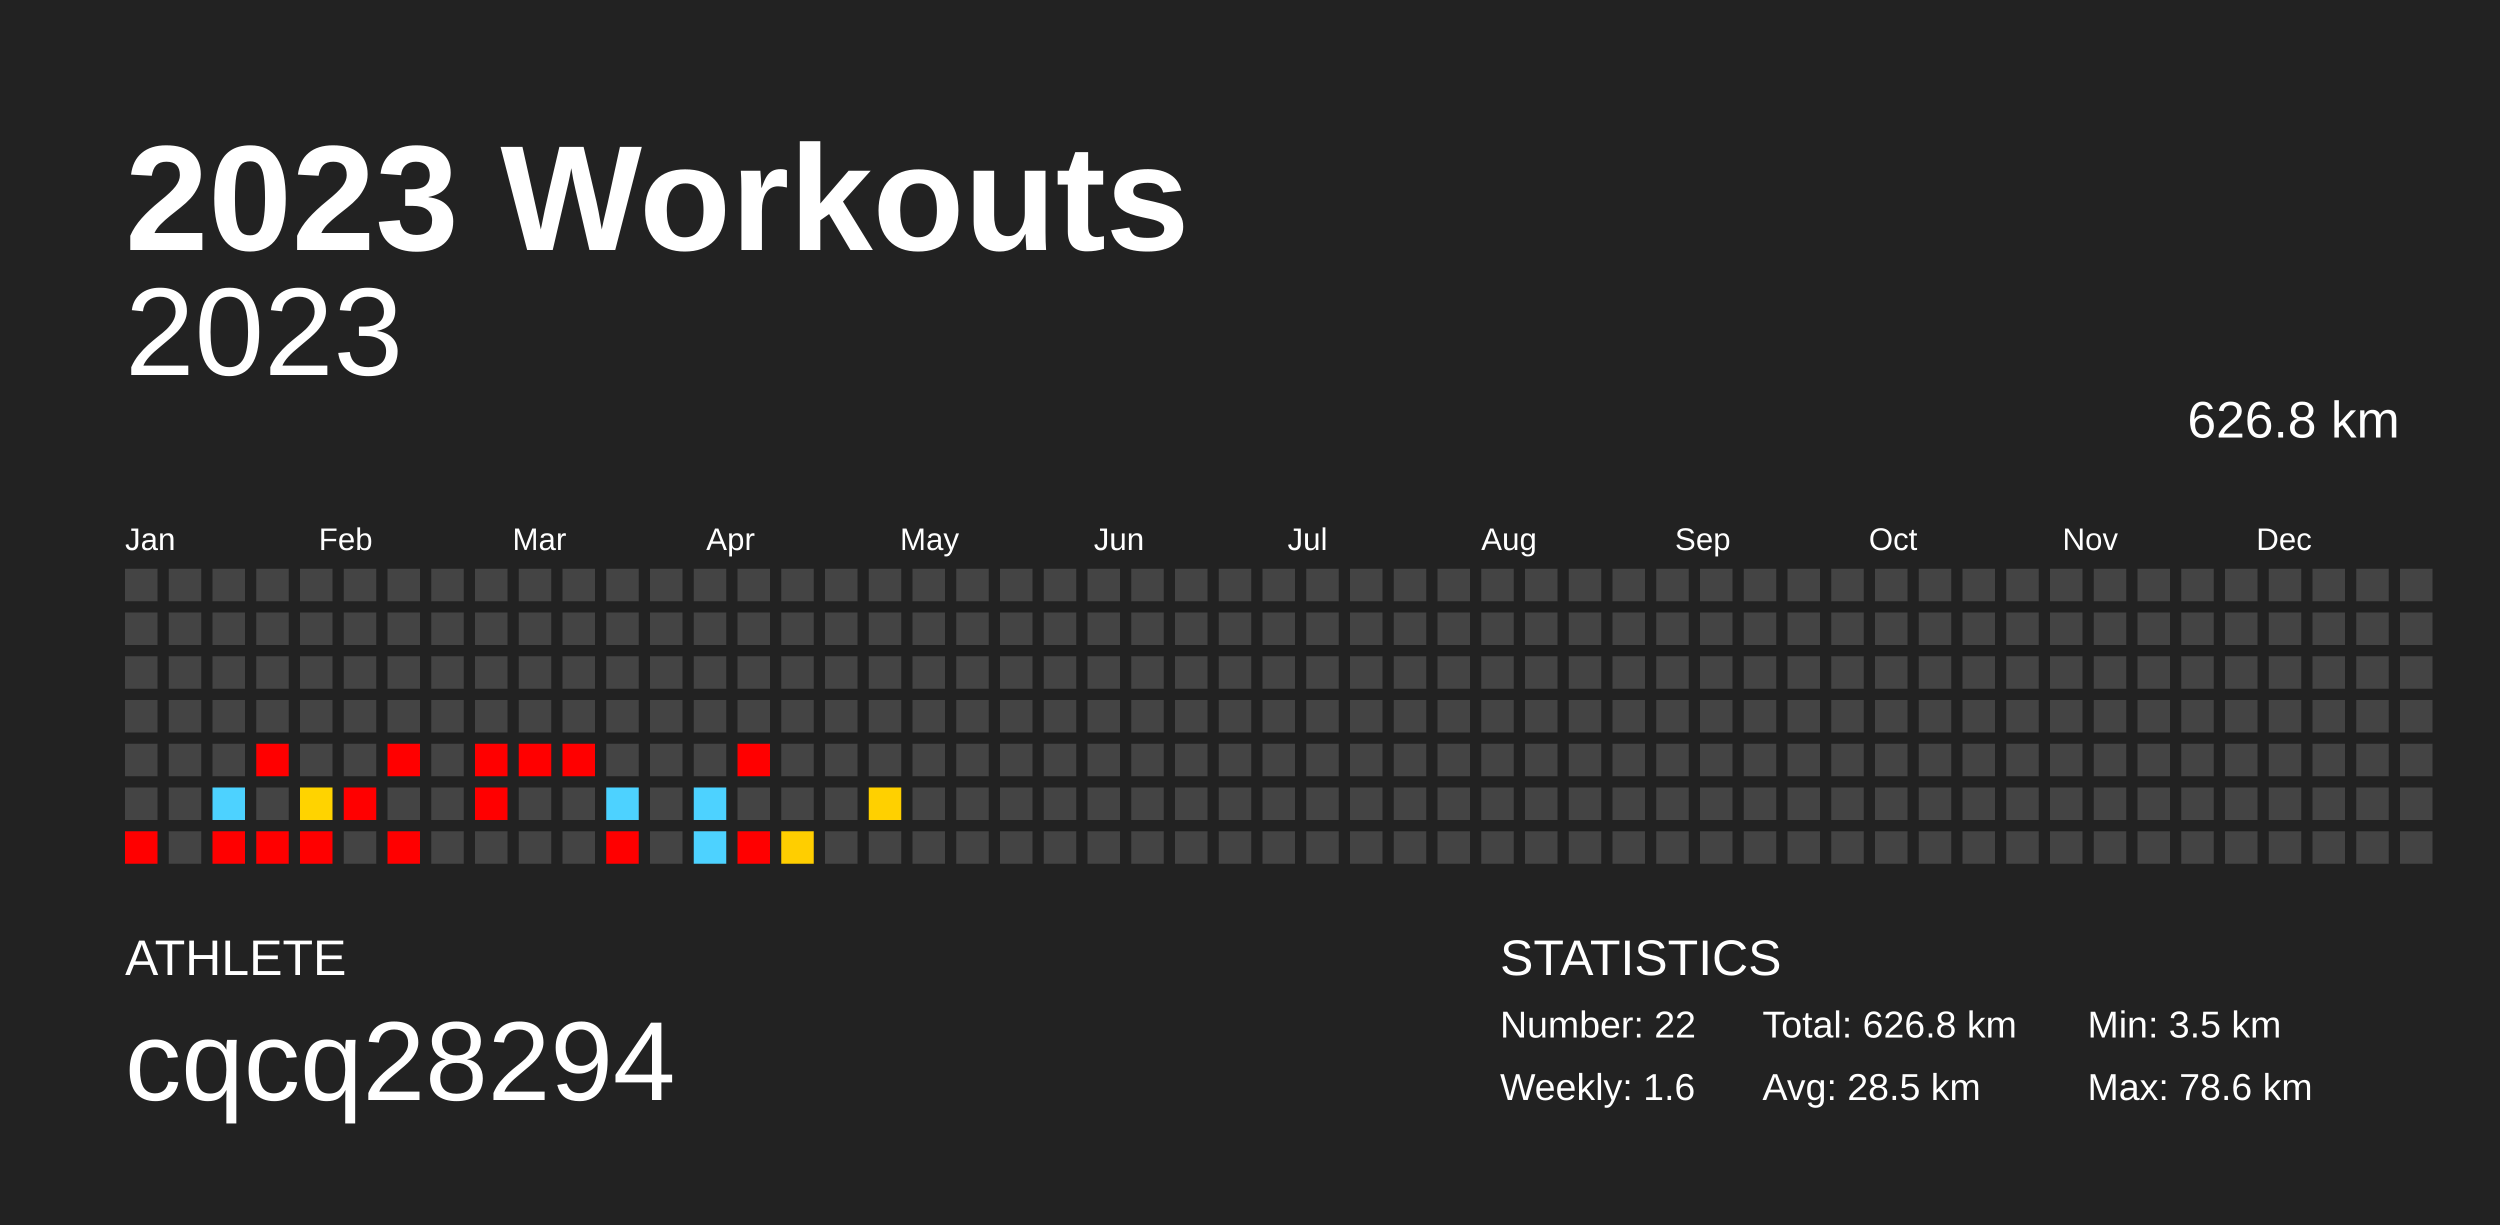
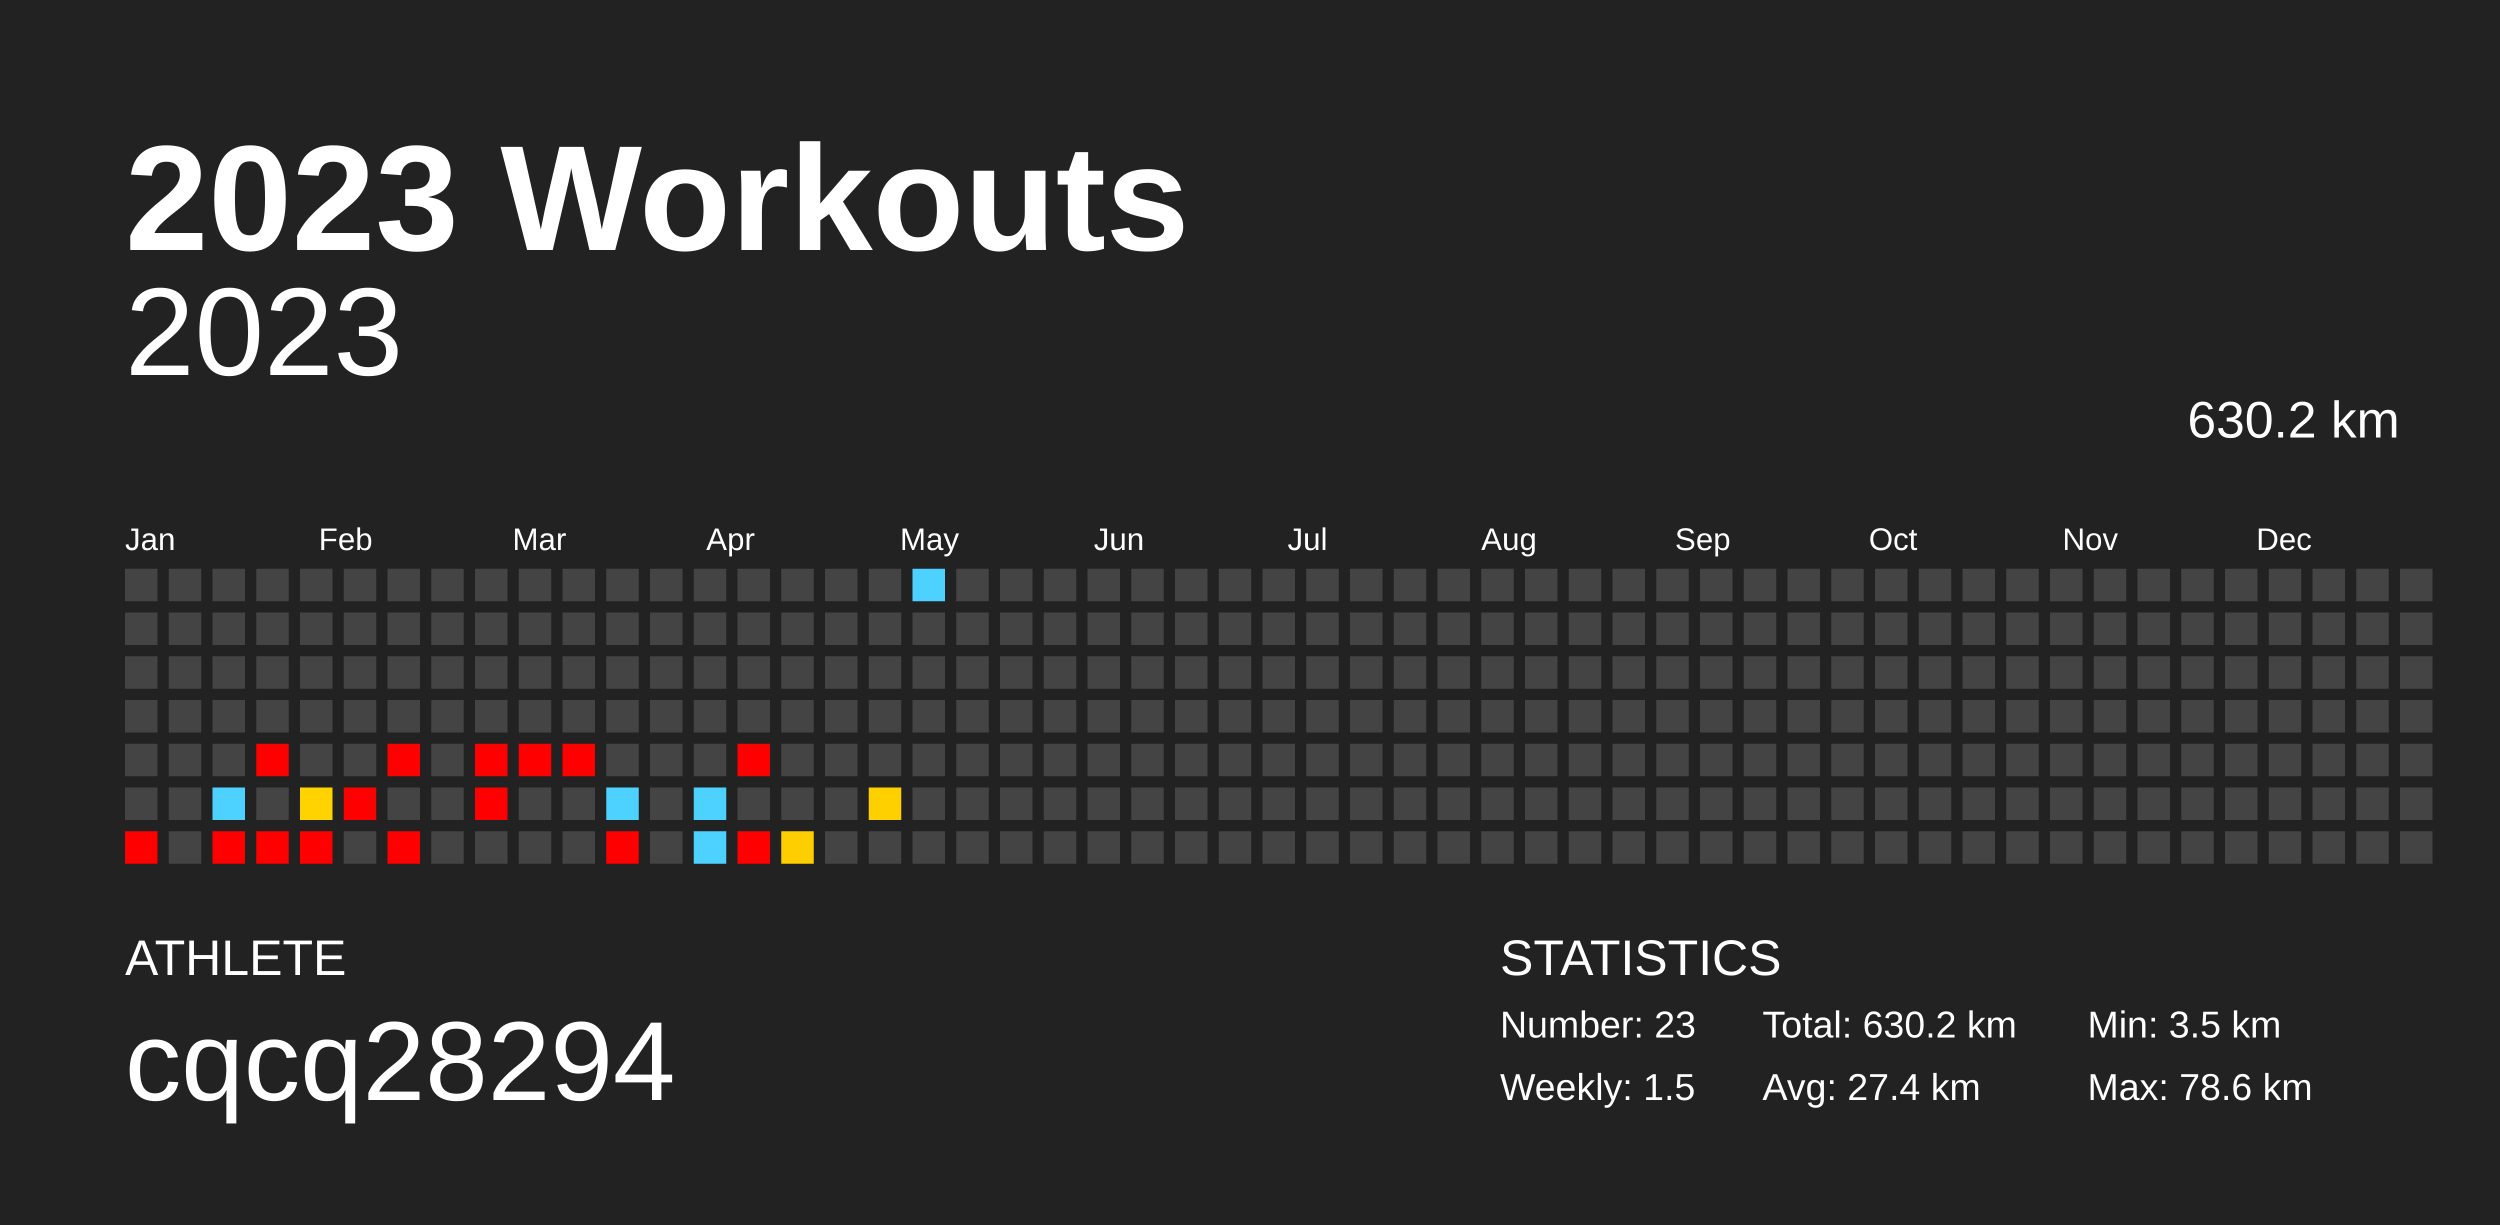
<svg xmlns="http://www.w3.org/2000/svg" baseProfile="full" height="98mm" version="1.1" viewBox="0,0,200,98" width="200mm">
  <defs />
  <rect fill="#222222" height="98" width="200" x="0" y="0" />
  <text fill="#FFFFFF" style="font-size:12px; font-family:Arial; font-weight:bold;" x="10" y="20">2023 Workouts</text>
  <text fill="#FFFFFF" style="font-size:4px; font-family:Arial" x="10" y="78">ATHLETE</text>
  <text fill="#FFFFFF" style="font-size:9px; font-family:Arial" x="10" y="88">cqcq28294</text>
  <text fill="#FFFFFF" style="font-size:4px; font-family:Arial" x="120" y="78">STATISTICS</text>
-   <text fill="#FFFFFF" style="font-size:3px; font-family:Arial" x="120" y="83">Number: 22</text>
-   <text fill="#FFFFFF" style="font-size:3px; font-family:Arial" x="120" y="88">Weekly: 1.6</text>
-   <text fill="#FFFFFF" style="font-size:3px; font-family:Arial" x="141" y="83">Total: 626.8 km</text>
-   <text fill="#FFFFFF" style="font-size:3px; font-family:Arial" x="141" y="88">Avg: 28.5 km</text>
+   <text fill="#FFFFFF" style="font-size:3px; font-family:Arial" x="120" y="83">Number: 23</text>
+   <text fill="#FFFFFF" style="font-size:3px; font-family:Arial" x="120" y="88">Weekly: 1.5</text>
+   <text fill="#FFFFFF" style="font-size:3px; font-family:Arial" x="141" y="83">Total: 630.2 km</text>
+   <text fill="#FFFFFF" style="font-size:3px; font-family:Arial" x="141" y="88">Avg: 27.4 km</text>
  <text fill="#FFFFFF" style="font-size:3px; font-family:Arial" x="167" y="83">Min: 3.5 km</text>
  <text fill="#FFFFFF" style="font-size:3px; font-family:Arial" x="167" y="88">Max: 78.6 km</text>
  <text alignment-baseline="hanging" fill="#FFFFFF" style="font-size:10.0px; font-family:Arial;" x="10" y="30">2023</text>
-   <text alignment-baseline="hanging" fill="#FFFFFF" style="font-size:4.125px; font-family:Arial;" x="175" y="35">626.8 km</text>
+   <text alignment-baseline="hanging" fill="#FFFFFF" style="font-size:4.125px; font-family:Arial;" x="175" y="35">630.2 km</text>
  <text fill="#FFFFFF" style="font-size:2.5px; font-family:Arial" x="10.0" y="44">Jan</text>
  <text fill="#FFFFFF" style="font-size:2.5px; font-family:Arial" x="25.5" y="44">Feb</text>
  <text fill="#FFFFFF" style="font-size:2.5px; font-family:Arial" x="41.0" y="44">Mar</text>
  <text fill="#FFFFFF" style="font-size:2.5px; font-family:Arial" x="56.5" y="44">Apr</text>
  <text fill="#FFFFFF" style="font-size:2.5px; font-family:Arial" x="72.0" y="44">May</text>
  <text fill="#FFFFFF" style="font-size:2.5px; font-family:Arial" x="87.5" y="44">Jun</text>
  <text fill="#FFFFFF" style="font-size:2.5px; font-family:Arial" x="103.0" y="44">Jul</text>
  <text fill="#FFFFFF" style="font-size:2.5px; font-family:Arial" x="118.5" y="44">Aug</text>
  <text fill="#FFFFFF" style="font-size:2.5px; font-family:Arial" x="134.0" y="44">Sep</text>
  <text fill="#FFFFFF" style="font-size:2.5px; font-family:Arial" x="149.5" y="44">Oct</text>
  <text fill="#FFFFFF" style="font-size:2.5px; font-family:Arial" x="165.0" y="44">Nov</text>
  <text fill="#FFFFFF" style="font-size:2.5px; font-family:Arial" x="180.5" y="44">Dec</text>
  <rect fill="#444444" height="2.6" width="2.6" x="10.0" y="45.5" />
  <rect fill="#444444" height="2.6" width="2.6" x="10.0" y="49.0" />
  <rect fill="#444444" height="2.6" width="2.6" x="10.0" y="52.5" />
  <rect fill="#444444" height="2.6" width="2.6" x="10.0" y="56.0" />
  <rect fill="#444444" height="2.6" width="2.6" x="10.0" y="59.5" />
  <rect fill="#444444" height="2.6" width="2.6" x="10.0" y="63.0" />
  <rect fill="red" height="2.6" width="2.6" x="10.0" y="66.5" />
  <rect fill="#444444" height="2.6" width="2.6" x="13.5" y="45.5" />
  <rect fill="#444444" height="2.6" width="2.6" x="13.5" y="49.0" />
  <rect fill="#444444" height="2.6" width="2.6" x="13.5" y="52.5" />
  <rect fill="#444444" height="2.6" width="2.6" x="13.5" y="56.0" />
  <rect fill="#444444" height="2.6" width="2.6" x="13.5" y="59.5" />
  <rect fill="#444444" height="2.6" width="2.6" x="13.5" y="63.0" />
  <rect fill="#444444" height="2.6" width="2.6" x="13.5" y="66.5" />
  <rect fill="#444444" height="2.6" width="2.6" x="17.0" y="45.5" />
  <rect fill="#444444" height="2.6" width="2.6" x="17.0" y="49.0" />
  <rect fill="#444444" height="2.6" width="2.6" x="17.0" y="52.5" />
  <rect fill="#444444" height="2.6" width="2.6" x="17.0" y="56.0" />
  <rect fill="#444444" height="2.6" width="2.6" x="17.0" y="59.5" />
  <rect fill="#4dd2ff" height="2.6" width="2.6" x="17.0" y="63.0" />
  <rect fill="red" height="2.6" width="2.6" x="17.0" y="66.5" />
  <rect fill="#444444" height="2.6" width="2.6" x="20.5" y="45.5" />
  <rect fill="#444444" height="2.6" width="2.6" x="20.5" y="49.0" />
  <rect fill="#444444" height="2.6" width="2.6" x="20.5" y="52.5" />
  <rect fill="#444444" height="2.6" width="2.6" x="20.5" y="56.0" />
  <rect fill="red" height="2.6" width="2.6" x="20.5" y="59.5" />
  <rect fill="#444444" height="2.6" width="2.6" x="20.5" y="63.0" />
  <rect fill="red" height="2.6" width="2.6" x="20.5" y="66.5" />
  <rect fill="#444444" height="2.6" width="2.6" x="24.0" y="45.5" />
  <rect fill="#444444" height="2.6" width="2.6" x="24.0" y="49.0" />
  <rect fill="#444444" height="2.6" width="2.6" x="24.0" y="52.5" />
  <rect fill="#444444" height="2.6" width="2.6" x="24.0" y="56.0" />
  <rect fill="#444444" height="2.6" width="2.6" x="24.0" y="59.5" />
  <rect fill="#ffd300" height="2.6" width="2.6" x="24.0" y="63.0" />
  <rect fill="red" height="2.6" width="2.6" x="24.0" y="66.5" />
  <rect fill="#444444" height="2.6" width="2.6" x="27.5" y="45.5" />
  <rect fill="#444444" height="2.6" width="2.6" x="27.5" y="49.0" />
  <rect fill="#444444" height="2.6" width="2.6" x="27.5" y="52.5" />
  <rect fill="#444444" height="2.6" width="2.6" x="27.5" y="56.0" />
  <rect fill="#444444" height="2.6" width="2.6" x="27.5" y="59.5" />
  <rect fill="red" height="2.6" width="2.6" x="27.5" y="63.0" />
  <rect fill="#444444" height="2.6" width="2.6" x="27.5" y="66.5" />
  <rect fill="#444444" height="2.6" width="2.6" x="31.0" y="45.5" />
  <rect fill="#444444" height="2.6" width="2.6" x="31.0" y="49.0" />
  <rect fill="#444444" height="2.6" width="2.6" x="31.0" y="52.5" />
  <rect fill="#444444" height="2.6" width="2.6" x="31.0" y="56.0" />
  <rect fill="red" height="2.6" width="2.6" x="31.0" y="59.5" />
  <rect fill="#444444" height="2.6" width="2.6" x="31.0" y="63.0" />
  <rect fill="red" height="2.6" width="2.6" x="31.0" y="66.5" />
  <rect fill="#444444" height="2.6" width="2.6" x="34.5" y="45.5" />
  <rect fill="#444444" height="2.6" width="2.6" x="34.5" y="49.0" />
  <rect fill="#444444" height="2.6" width="2.6" x="34.5" y="52.5" />
  <rect fill="#444444" height="2.6" width="2.6" x="34.5" y="56.0" />
  <rect fill="#444444" height="2.6" width="2.6" x="34.5" y="59.5" />
  <rect fill="#444444" height="2.6" width="2.6" x="34.5" y="63.0" />
  <rect fill="#444444" height="2.6" width="2.6" x="34.5" y="66.5" />
  <rect fill="#444444" height="2.6" width="2.6" x="38.0" y="45.5" />
  <rect fill="#444444" height="2.6" width="2.6" x="38.0" y="49.0" />
  <rect fill="#444444" height="2.6" width="2.6" x="38.0" y="52.5" />
  <rect fill="#444444" height="2.6" width="2.6" x="38.0" y="56.0" />
  <rect fill="red" height="2.6" width="2.6" x="38.0" y="59.5" />
  <rect fill="red" height="2.6" width="2.6" x="38.0" y="63.0" />
  <rect fill="#444444" height="2.6" width="2.6" x="38.0" y="66.5" />
  <rect fill="#444444" height="2.6" width="2.6" x="41.5" y="45.5" />
  <rect fill="#444444" height="2.6" width="2.6" x="41.5" y="49.0" />
  <rect fill="#444444" height="2.6" width="2.6" x="41.5" y="52.5" />
  <rect fill="#444444" height="2.6" width="2.6" x="41.5" y="56.0" />
  <rect fill="red" height="2.6" width="2.6" x="41.5" y="59.5" />
  <rect fill="#444444" height="2.6" width="2.6" x="41.5" y="63.0" />
  <rect fill="#444444" height="2.6" width="2.6" x="41.5" y="66.5" />
  <rect fill="#444444" height="2.6" width="2.6" x="45.0" y="45.5" />
  <rect fill="#444444" height="2.6" width="2.6" x="45.0" y="49.0" />
  <rect fill="#444444" height="2.6" width="2.6" x="45.0" y="52.5" />
  <rect fill="#444444" height="2.6" width="2.6" x="45.0" y="56.0" />
  <rect fill="red" height="2.6" width="2.6" x="45.0" y="59.5" />
  <rect fill="#444444" height="2.6" width="2.6" x="45.0" y="63.0" />
  <rect fill="#444444" height="2.6" width="2.6" x="45.0" y="66.5" />
  <rect fill="#444444" height="2.6" width="2.6" x="48.5" y="45.5" />
  <rect fill="#444444" height="2.6" width="2.6" x="48.5" y="49.0" />
  <rect fill="#444444" height="2.6" width="2.6" x="48.5" y="52.5" />
  <rect fill="#444444" height="2.6" width="2.6" x="48.5" y="56.0" />
  <rect fill="#444444" height="2.6" width="2.6" x="48.5" y="59.5" />
  <rect fill="#4dd2ff" height="2.6" width="2.6" x="48.5" y="63.0" />
  <rect fill="red" height="2.6" width="2.6" x="48.5" y="66.5" />
  <rect fill="#444444" height="2.6" width="2.6" x="52.0" y="45.5" />
  <rect fill="#444444" height="2.6" width="2.6" x="52.0" y="49.0" />
  <rect fill="#444444" height="2.6" width="2.6" x="52.0" y="52.5" />
  <rect fill="#444444" height="2.6" width="2.6" x="52.0" y="56.0" />
  <rect fill="#444444" height="2.6" width="2.6" x="52.0" y="59.5" />
  <rect fill="#444444" height="2.6" width="2.6" x="52.0" y="63.0" />
  <rect fill="#444444" height="2.6" width="2.6" x="52.0" y="66.5" />
  <rect fill="#444444" height="2.6" width="2.6" x="55.5" y="45.5" />
  <rect fill="#444444" height="2.6" width="2.6" x="55.5" y="49.0" />
  <rect fill="#444444" height="2.6" width="2.6" x="55.5" y="52.5" />
  <rect fill="#444444" height="2.6" width="2.6" x="55.5" y="56.0" />
  <rect fill="#444444" height="2.6" width="2.6" x="55.5" y="59.5" />
  <rect fill="#4dd2ff" height="2.6" width="2.6" x="55.5" y="63.0" />
  <rect fill="#4dd2ff" height="2.6" width="2.6" x="55.5" y="66.5" />
  <rect fill="#444444" height="2.6" width="2.6" x="59.0" y="45.5" />
  <rect fill="#444444" height="2.6" width="2.6" x="59.0" y="49.0" />
  <rect fill="#444444" height="2.6" width="2.6" x="59.0" y="52.5" />
  <rect fill="#444444" height="2.6" width="2.6" x="59.0" y="56.0" />
  <rect fill="red" height="2.6" width="2.6" x="59.0" y="59.5" />
  <rect fill="#444444" height="2.6" width="2.6" x="59.0" y="63.0" />
  <rect fill="red" height="2.6" width="2.6" x="59.0" y="66.5" />
  <rect fill="#444444" height="2.6" width="2.6" x="62.5" y="45.5" />
  <rect fill="#444444" height="2.6" width="2.6" x="62.5" y="49.0" />
  <rect fill="#444444" height="2.6" width="2.6" x="62.5" y="52.5" />
  <rect fill="#444444" height="2.6" width="2.6" x="62.5" y="56.0" />
  <rect fill="#444444" height="2.6" width="2.6" x="62.5" y="59.5" />
  <rect fill="#444444" height="2.6" width="2.6" x="62.5" y="63.0" />
  <rect fill="#ffce00" height="2.6" width="2.6" x="62.5" y="66.5" />
  <rect fill="#444444" height="2.6" width="2.6" x="66.0" y="45.5" />
  <rect fill="#444444" height="2.6" width="2.6" x="66.0" y="49.0" />
  <rect fill="#444444" height="2.6" width="2.6" x="66.0" y="52.5" />
  <rect fill="#444444" height="2.6" width="2.6" x="66.0" y="56.0" />
  <rect fill="#444444" height="2.6" width="2.6" x="66.0" y="59.5" />
  <rect fill="#444444" height="2.6" width="2.6" x="66.0" y="63.0" />
  <rect fill="#444444" height="2.6" width="2.6" x="66.0" y="66.5" />
  <rect fill="#444444" height="2.6" width="2.6" x="69.5" y="45.5" />
  <rect fill="#444444" height="2.6" width="2.6" x="69.5" y="49.0" />
  <rect fill="#444444" height="2.6" width="2.6" x="69.5" y="52.5" />
  <rect fill="#444444" height="2.6" width="2.6" x="69.5" y="56.0" />
  <rect fill="#444444" height="2.6" width="2.6" x="69.5" y="59.5" />
  <rect fill="#ffd000" height="2.6" width="2.6" x="69.5" y="63.0" />
  <rect fill="#444444" height="2.6" width="2.6" x="69.5" y="66.5" />
-   <rect fill="#444444" height="2.6" width="2.6" x="73.0" y="45.5" />
+   <rect fill="#4dd2ff" height="2.6" width="2.6" x="73.0" y="45.5" />
  <rect fill="#444444" height="2.6" width="2.6" x="73.0" y="49.0" />
  <rect fill="#444444" height="2.6" width="2.6" x="73.0" y="52.5" />
  <rect fill="#444444" height="2.6" width="2.6" x="73.0" y="56.0" />
  <rect fill="#444444" height="2.6" width="2.6" x="73.0" y="59.5" />
  <rect fill="#444444" height="2.6" width="2.6" x="73.0" y="63.0" />
  <rect fill="#444444" height="2.6" width="2.6" x="73.0" y="66.5" />
  <rect fill="#444444" height="2.6" width="2.6" x="76.5" y="45.5" />
  <rect fill="#444444" height="2.6" width="2.6" x="76.5" y="49.0" />
  <rect fill="#444444" height="2.6" width="2.6" x="76.5" y="52.5" />
  <rect fill="#444444" height="2.6" width="2.6" x="76.5" y="56.0" />
  <rect fill="#444444" height="2.6" width="2.6" x="76.5" y="59.5" />
  <rect fill="#444444" height="2.6" width="2.6" x="76.5" y="63.0" />
  <rect fill="#444444" height="2.6" width="2.6" x="76.5" y="66.5" />
  <rect fill="#444444" height="2.6" width="2.6" x="80.0" y="45.5" />
  <rect fill="#444444" height="2.6" width="2.6" x="80.0" y="49.0" />
  <rect fill="#444444" height="2.6" width="2.6" x="80.0" y="52.5" />
  <rect fill="#444444" height="2.6" width="2.6" x="80.0" y="56.0" />
  <rect fill="#444444" height="2.6" width="2.6" x="80.0" y="59.5" />
  <rect fill="#444444" height="2.6" width="2.6" x="80.0" y="63.0" />
  <rect fill="#444444" height="2.6" width="2.6" x="80.0" y="66.5" />
  <rect fill="#444444" height="2.6" width="2.6" x="83.5" y="45.5" />
  <rect fill="#444444" height="2.6" width="2.6" x="83.5" y="49.0" />
  <rect fill="#444444" height="2.6" width="2.6" x="83.5" y="52.5" />
  <rect fill="#444444" height="2.6" width="2.6" x="83.5" y="56.0" />
  <rect fill="#444444" height="2.6" width="2.6" x="83.5" y="59.5" />
  <rect fill="#444444" height="2.6" width="2.6" x="83.5" y="63.0" />
  <rect fill="#444444" height="2.6" width="2.6" x="83.5" y="66.5" />
  <rect fill="#444444" height="2.6" width="2.6" x="87.0" y="45.5" />
  <rect fill="#444444" height="2.6" width="2.6" x="87.0" y="49.0" />
  <rect fill="#444444" height="2.6" width="2.6" x="87.0" y="52.5" />
  <rect fill="#444444" height="2.6" width="2.6" x="87.0" y="56.0" />
  <rect fill="#444444" height="2.6" width="2.6" x="87.0" y="59.5" />
  <rect fill="#444444" height="2.6" width="2.6" x="87.0" y="63.0" />
  <rect fill="#444444" height="2.6" width="2.6" x="87.0" y="66.5" />
  <rect fill="#444444" height="2.6" width="2.6" x="90.5" y="45.5" />
  <rect fill="#444444" height="2.6" width="2.6" x="90.5" y="49.0" />
  <rect fill="#444444" height="2.6" width="2.6" x="90.5" y="52.5" />
  <rect fill="#444444" height="2.6" width="2.6" x="90.5" y="56.0" />
  <rect fill="#444444" height="2.6" width="2.6" x="90.5" y="59.5" />
  <rect fill="#444444" height="2.6" width="2.6" x="90.5" y="63.0" />
  <rect fill="#444444" height="2.6" width="2.6" x="90.5" y="66.5" />
  <rect fill="#444444" height="2.6" width="2.6" x="94.0" y="45.5" />
  <rect fill="#444444" height="2.6" width="2.6" x="94.0" y="49.0" />
  <rect fill="#444444" height="2.6" width="2.6" x="94.0" y="52.5" />
  <rect fill="#444444" height="2.6" width="2.6" x="94.0" y="56.0" />
  <rect fill="#444444" height="2.6" width="2.6" x="94.0" y="59.5" />
  <rect fill="#444444" height="2.6" width="2.6" x="94.0" y="63.0" />
  <rect fill="#444444" height="2.6" width="2.6" x="94.0" y="66.5" />
  <rect fill="#444444" height="2.6" width="2.6" x="97.5" y="45.5" />
  <rect fill="#444444" height="2.6" width="2.6" x="97.5" y="49.0" />
  <rect fill="#444444" height="2.6" width="2.6" x="97.5" y="52.5" />
  <rect fill="#444444" height="2.6" width="2.6" x="97.5" y="56.0" />
  <rect fill="#444444" height="2.6" width="2.6" x="97.5" y="59.5" />
  <rect fill="#444444" height="2.6" width="2.6" x="97.5" y="63.0" />
  <rect fill="#444444" height="2.6" width="2.6" x="97.5" y="66.5" />
  <rect fill="#444444" height="2.6" width="2.6" x="101.0" y="45.5" />
  <rect fill="#444444" height="2.6" width="2.6" x="101.0" y="49.0" />
  <rect fill="#444444" height="2.6" width="2.6" x="101.0" y="52.5" />
  <rect fill="#444444" height="2.6" width="2.6" x="101.0" y="56.0" />
  <rect fill="#444444" height="2.6" width="2.6" x="101.0" y="59.5" />
  <rect fill="#444444" height="2.6" width="2.6" x="101.0" y="63.0" />
  <rect fill="#444444" height="2.6" width="2.6" x="101.0" y="66.5" />
  <rect fill="#444444" height="2.6" width="2.6" x="104.5" y="45.5" />
  <rect fill="#444444" height="2.6" width="2.6" x="104.5" y="49.0" />
  <rect fill="#444444" height="2.6" width="2.6" x="104.5" y="52.5" />
  <rect fill="#444444" height="2.6" width="2.6" x="104.5" y="56.0" />
  <rect fill="#444444" height="2.6" width="2.6" x="104.5" y="59.5" />
  <rect fill="#444444" height="2.6" width="2.6" x="104.5" y="63.0" />
  <rect fill="#444444" height="2.6" width="2.6" x="104.5" y="66.5" />
  <rect fill="#444444" height="2.6" width="2.6" x="108.0" y="45.5" />
  <rect fill="#444444" height="2.6" width="2.6" x="108.0" y="49.0" />
  <rect fill="#444444" height="2.6" width="2.6" x="108.0" y="52.5" />
  <rect fill="#444444" height="2.6" width="2.6" x="108.0" y="56.0" />
  <rect fill="#444444" height="2.6" width="2.6" x="108.0" y="59.5" />
  <rect fill="#444444" height="2.6" width="2.6" x="108.0" y="63.0" />
  <rect fill="#444444" height="2.6" width="2.6" x="108.0" y="66.5" />
  <rect fill="#444444" height="2.6" width="2.6" x="111.5" y="45.5" />
  <rect fill="#444444" height="2.6" width="2.6" x="111.5" y="49.0" />
  <rect fill="#444444" height="2.6" width="2.6" x="111.5" y="52.5" />
  <rect fill="#444444" height="2.6" width="2.6" x="111.5" y="56.0" />
  <rect fill="#444444" height="2.6" width="2.6" x="111.5" y="59.5" />
  <rect fill="#444444" height="2.6" width="2.6" x="111.5" y="63.0" />
  <rect fill="#444444" height="2.6" width="2.6" x="111.5" y="66.5" />
  <rect fill="#444444" height="2.6" width="2.6" x="115.0" y="45.5" />
  <rect fill="#444444" height="2.6" width="2.6" x="115.0" y="49.0" />
  <rect fill="#444444" height="2.6" width="2.6" x="115.0" y="52.5" />
  <rect fill="#444444" height="2.6" width="2.6" x="115.0" y="56.0" />
  <rect fill="#444444" height="2.6" width="2.6" x="115.0" y="59.5" />
  <rect fill="#444444" height="2.6" width="2.6" x="115.0" y="63.0" />
  <rect fill="#444444" height="2.6" width="2.6" x="115.0" y="66.5" />
  <rect fill="#444444" height="2.6" width="2.6" x="118.5" y="45.5" />
  <rect fill="#444444" height="2.6" width="2.6" x="118.5" y="49.0" />
  <rect fill="#444444" height="2.6" width="2.6" x="118.5" y="52.5" />
  <rect fill="#444444" height="2.6" width="2.6" x="118.5" y="56.0" />
  <rect fill="#444444" height="2.6" width="2.6" x="118.5" y="59.5" />
  <rect fill="#444444" height="2.6" width="2.6" x="118.5" y="63.0" />
  <rect fill="#444444" height="2.6" width="2.6" x="118.5" y="66.5" />
  <rect fill="#444444" height="2.6" width="2.6" x="122.0" y="45.5" />
  <rect fill="#444444" height="2.6" width="2.6" x="122.0" y="49.0" />
  <rect fill="#444444" height="2.6" width="2.6" x="122.0" y="52.5" />
  <rect fill="#444444" height="2.6" width="2.6" x="122.0" y="56.0" />
  <rect fill="#444444" height="2.6" width="2.6" x="122.0" y="59.5" />
  <rect fill="#444444" height="2.6" width="2.6" x="122.0" y="63.0" />
  <rect fill="#444444" height="2.6" width="2.6" x="122.0" y="66.5" />
  <rect fill="#444444" height="2.6" width="2.6" x="125.5" y="45.5" />
  <rect fill="#444444" height="2.6" width="2.6" x="125.5" y="49.0" />
  <rect fill="#444444" height="2.6" width="2.6" x="125.5" y="52.5" />
  <rect fill="#444444" height="2.6" width="2.6" x="125.5" y="56.0" />
  <rect fill="#444444" height="2.6" width="2.6" x="125.5" y="59.5" />
  <rect fill="#444444" height="2.6" width="2.6" x="125.5" y="63.0" />
  <rect fill="#444444" height="2.6" width="2.6" x="125.5" y="66.5" />
  <rect fill="#444444" height="2.6" width="2.6" x="129.0" y="45.5" />
  <rect fill="#444444" height="2.6" width="2.6" x="129.0" y="49.0" />
  <rect fill="#444444" height="2.6" width="2.6" x="129.0" y="52.5" />
  <rect fill="#444444" height="2.6" width="2.6" x="129.0" y="56.0" />
  <rect fill="#444444" height="2.6" width="2.6" x="129.0" y="59.5" />
  <rect fill="#444444" height="2.6" width="2.6" x="129.0" y="63.0" />
  <rect fill="#444444" height="2.6" width="2.6" x="129.0" y="66.5" />
  <rect fill="#444444" height="2.6" width="2.6" x="132.5" y="45.5" />
  <rect fill="#444444" height="2.6" width="2.6" x="132.5" y="49.0" />
  <rect fill="#444444" height="2.6" width="2.6" x="132.5" y="52.5" />
  <rect fill="#444444" height="2.6" width="2.6" x="132.5" y="56.0" />
  <rect fill="#444444" height="2.6" width="2.6" x="132.5" y="59.5" />
  <rect fill="#444444" height="2.6" width="2.6" x="132.5" y="63.0" />
  <rect fill="#444444" height="2.6" width="2.6" x="132.5" y="66.5" />
  <rect fill="#444444" height="2.6" width="2.6" x="136.0" y="45.5" />
  <rect fill="#444444" height="2.6" width="2.6" x="136.0" y="49.0" />
  <rect fill="#444444" height="2.6" width="2.6" x="136.0" y="52.5" />
  <rect fill="#444444" height="2.6" width="2.6" x="136.0" y="56.0" />
  <rect fill="#444444" height="2.6" width="2.6" x="136.0" y="59.5" />
  <rect fill="#444444" height="2.6" width="2.6" x="136.0" y="63.0" />
  <rect fill="#444444" height="2.6" width="2.6" x="136.0" y="66.5" />
  <rect fill="#444444" height="2.6" width="2.6" x="139.5" y="45.5" />
  <rect fill="#444444" height="2.6" width="2.6" x="139.5" y="49.0" />
  <rect fill="#444444" height="2.6" width="2.6" x="139.5" y="52.5" />
  <rect fill="#444444" height="2.6" width="2.6" x="139.5" y="56.0" />
  <rect fill="#444444" height="2.6" width="2.6" x="139.5" y="59.5" />
  <rect fill="#444444" height="2.6" width="2.6" x="139.5" y="63.0" />
  <rect fill="#444444" height="2.6" width="2.6" x="139.5" y="66.5" />
  <rect fill="#444444" height="2.6" width="2.6" x="143.0" y="45.5" />
  <rect fill="#444444" height="2.6" width="2.6" x="143.0" y="49.0" />
  <rect fill="#444444" height="2.6" width="2.6" x="143.0" y="52.5" />
  <rect fill="#444444" height="2.6" width="2.6" x="143.0" y="56.0" />
  <rect fill="#444444" height="2.6" width="2.6" x="143.0" y="59.5" />
  <rect fill="#444444" height="2.6" width="2.6" x="143.0" y="63.0" />
  <rect fill="#444444" height="2.6" width="2.6" x="143.0" y="66.5" />
  <rect fill="#444444" height="2.6" width="2.6" x="146.5" y="45.5" />
  <rect fill="#444444" height="2.6" width="2.6" x="146.5" y="49.0" />
  <rect fill="#444444" height="2.6" width="2.6" x="146.5" y="52.5" />
  <rect fill="#444444" height="2.6" width="2.6" x="146.5" y="56.0" />
  <rect fill="#444444" height="2.6" width="2.6" x="146.5" y="59.5" />
  <rect fill="#444444" height="2.6" width="2.6" x="146.5" y="63.0" />
  <rect fill="#444444" height="2.6" width="2.6" x="146.5" y="66.5" />
  <rect fill="#444444" height="2.6" width="2.6" x="150.0" y="45.5" />
  <rect fill="#444444" height="2.6" width="2.6" x="150.0" y="49.0" />
  <rect fill="#444444" height="2.6" width="2.6" x="150.0" y="52.5" />
  <rect fill="#444444" height="2.6" width="2.6" x="150.0" y="56.0" />
  <rect fill="#444444" height="2.6" width="2.6" x="150.0" y="59.5" />
  <rect fill="#444444" height="2.6" width="2.6" x="150.0" y="63.0" />
  <rect fill="#444444" height="2.6" width="2.6" x="150.0" y="66.5" />
  <rect fill="#444444" height="2.6" width="2.6" x="153.5" y="45.5" />
  <rect fill="#444444" height="2.6" width="2.6" x="153.5" y="49.0" />
  <rect fill="#444444" height="2.6" width="2.6" x="153.5" y="52.5" />
  <rect fill="#444444" height="2.6" width="2.6" x="153.5" y="56.0" />
  <rect fill="#444444" height="2.6" width="2.6" x="153.5" y="59.5" />
  <rect fill="#444444" height="2.6" width="2.6" x="153.5" y="63.0" />
  <rect fill="#444444" height="2.6" width="2.6" x="153.5" y="66.5" />
  <rect fill="#444444" height="2.6" width="2.6" x="157.0" y="45.5" />
  <rect fill="#444444" height="2.6" width="2.6" x="157.0" y="49.0" />
  <rect fill="#444444" height="2.6" width="2.6" x="157.0" y="52.5" />
  <rect fill="#444444" height="2.6" width="2.6" x="157.0" y="56.0" />
  <rect fill="#444444" height="2.6" width="2.6" x="157.0" y="59.5" />
  <rect fill="#444444" height="2.6" width="2.6" x="157.0" y="63.0" />
  <rect fill="#444444" height="2.6" width="2.6" x="157.0" y="66.5" />
  <rect fill="#444444" height="2.6" width="2.6" x="160.5" y="45.5" />
  <rect fill="#444444" height="2.6" width="2.6" x="160.5" y="49.0" />
  <rect fill="#444444" height="2.6" width="2.6" x="160.5" y="52.5" />
  <rect fill="#444444" height="2.6" width="2.6" x="160.5" y="56.0" />
  <rect fill="#444444" height="2.6" width="2.6" x="160.5" y="59.5" />
  <rect fill="#444444" height="2.6" width="2.6" x="160.5" y="63.0" />
  <rect fill="#444444" height="2.6" width="2.6" x="160.5" y="66.5" />
  <rect fill="#444444" height="2.6" width="2.6" x="164.0" y="45.5" />
  <rect fill="#444444" height="2.6" width="2.6" x="164.0" y="49.0" />
  <rect fill="#444444" height="2.6" width="2.6" x="164.0" y="52.5" />
  <rect fill="#444444" height="2.6" width="2.6" x="164.0" y="56.0" />
  <rect fill="#444444" height="2.6" width="2.6" x="164.0" y="59.5" />
  <rect fill="#444444" height="2.6" width="2.6" x="164.0" y="63.0" />
  <rect fill="#444444" height="2.6" width="2.6" x="164.0" y="66.5" />
  <rect fill="#444444" height="2.6" width="2.6" x="167.5" y="45.5" />
  <rect fill="#444444" height="2.6" width="2.6" x="167.5" y="49.0" />
  <rect fill="#444444" height="2.6" width="2.6" x="167.5" y="52.5" />
  <rect fill="#444444" height="2.6" width="2.6" x="167.5" y="56.0" />
  <rect fill="#444444" height="2.6" width="2.6" x="167.5" y="59.5" />
  <rect fill="#444444" height="2.6" width="2.6" x="167.5" y="63.0" />
  <rect fill="#444444" height="2.6" width="2.6" x="167.5" y="66.5" />
  <rect fill="#444444" height="2.6" width="2.6" x="171.0" y="45.5" />
  <rect fill="#444444" height="2.6" width="2.6" x="171.0" y="49.0" />
  <rect fill="#444444" height="2.6" width="2.6" x="171.0" y="52.5" />
  <rect fill="#444444" height="2.6" width="2.6" x="171.0" y="56.0" />
  <rect fill="#444444" height="2.6" width="2.6" x="171.0" y="59.5" />
  <rect fill="#444444" height="2.6" width="2.6" x="171.0" y="63.0" />
  <rect fill="#444444" height="2.6" width="2.6" x="171.0" y="66.5" />
  <rect fill="#444444" height="2.6" width="2.6" x="174.5" y="45.5" />
  <rect fill="#444444" height="2.6" width="2.6" x="174.5" y="49.0" />
  <rect fill="#444444" height="2.6" width="2.6" x="174.5" y="52.5" />
  <rect fill="#444444" height="2.6" width="2.6" x="174.5" y="56.0" />
  <rect fill="#444444" height="2.6" width="2.6" x="174.5" y="59.5" />
  <rect fill="#444444" height="2.6" width="2.6" x="174.5" y="63.0" />
  <rect fill="#444444" height="2.6" width="2.6" x="174.5" y="66.5" />
  <rect fill="#444444" height="2.6" width="2.6" x="178.0" y="45.5" />
  <rect fill="#444444" height="2.6" width="2.6" x="178.0" y="49.0" />
  <rect fill="#444444" height="2.6" width="2.6" x="178.0" y="52.5" />
  <rect fill="#444444" height="2.6" width="2.6" x="178.0" y="56.0" />
  <rect fill="#444444" height="2.6" width="2.6" x="178.0" y="59.5" />
  <rect fill="#444444" height="2.6" width="2.6" x="178.0" y="63.0" />
  <rect fill="#444444" height="2.6" width="2.6" x="178.0" y="66.5" />
  <rect fill="#444444" height="2.6" width="2.6" x="181.5" y="45.5" />
  <rect fill="#444444" height="2.6" width="2.6" x="181.5" y="49.0" />
  <rect fill="#444444" height="2.6" width="2.6" x="181.5" y="52.5" />
  <rect fill="#444444" height="2.6" width="2.6" x="181.5" y="56.0" />
  <rect fill="#444444" height="2.6" width="2.6" x="181.5" y="59.5" />
  <rect fill="#444444" height="2.6" width="2.6" x="181.5" y="63.0" />
  <rect fill="#444444" height="2.6" width="2.6" x="181.5" y="66.5" />
  <rect fill="#444444" height="2.6" width="2.6" x="185.0" y="45.5" />
  <rect fill="#444444" height="2.6" width="2.6" x="185.0" y="49.0" />
  <rect fill="#444444" height="2.6" width="2.6" x="185.0" y="52.5" />
  <rect fill="#444444" height="2.6" width="2.6" x="185.0" y="56.0" />
  <rect fill="#444444" height="2.6" width="2.6" x="185.0" y="59.5" />
  <rect fill="#444444" height="2.6" width="2.6" x="185.0" y="63.0" />
  <rect fill="#444444" height="2.6" width="2.6" x="185.0" y="66.5" />
  <rect fill="#444444" height="2.6" width="2.6" x="188.5" y="45.5" />
  <rect fill="#444444" height="2.6" width="2.6" x="188.5" y="49.0" />
  <rect fill="#444444" height="2.6" width="2.6" x="188.5" y="52.5" />
  <rect fill="#444444" height="2.6" width="2.6" x="188.5" y="56.0" />
  <rect fill="#444444" height="2.6" width="2.6" x="188.5" y="59.5" />
  <rect fill="#444444" height="2.6" width="2.6" x="188.5" y="63.0" />
  <rect fill="#444444" height="2.6" width="2.6" x="188.5" y="66.5" />
  <rect fill="#444444" height="2.6" width="2.6" x="192.0" y="45.5" />
  <rect fill="#444444" height="2.6" width="2.6" x="192.0" y="49.0" />
  <rect fill="#444444" height="2.6" width="2.6" x="192.0" y="52.5" />
  <rect fill="#444444" height="2.6" width="2.6" x="192.0" y="56.0" />
  <rect fill="#444444" height="2.6" width="2.6" x="192.0" y="59.5" />
  <rect fill="#444444" height="2.6" width="2.6" x="192.0" y="63.0" />
  <rect fill="#444444" height="2.6" width="2.6" x="192.0" y="66.5" />
</svg>
